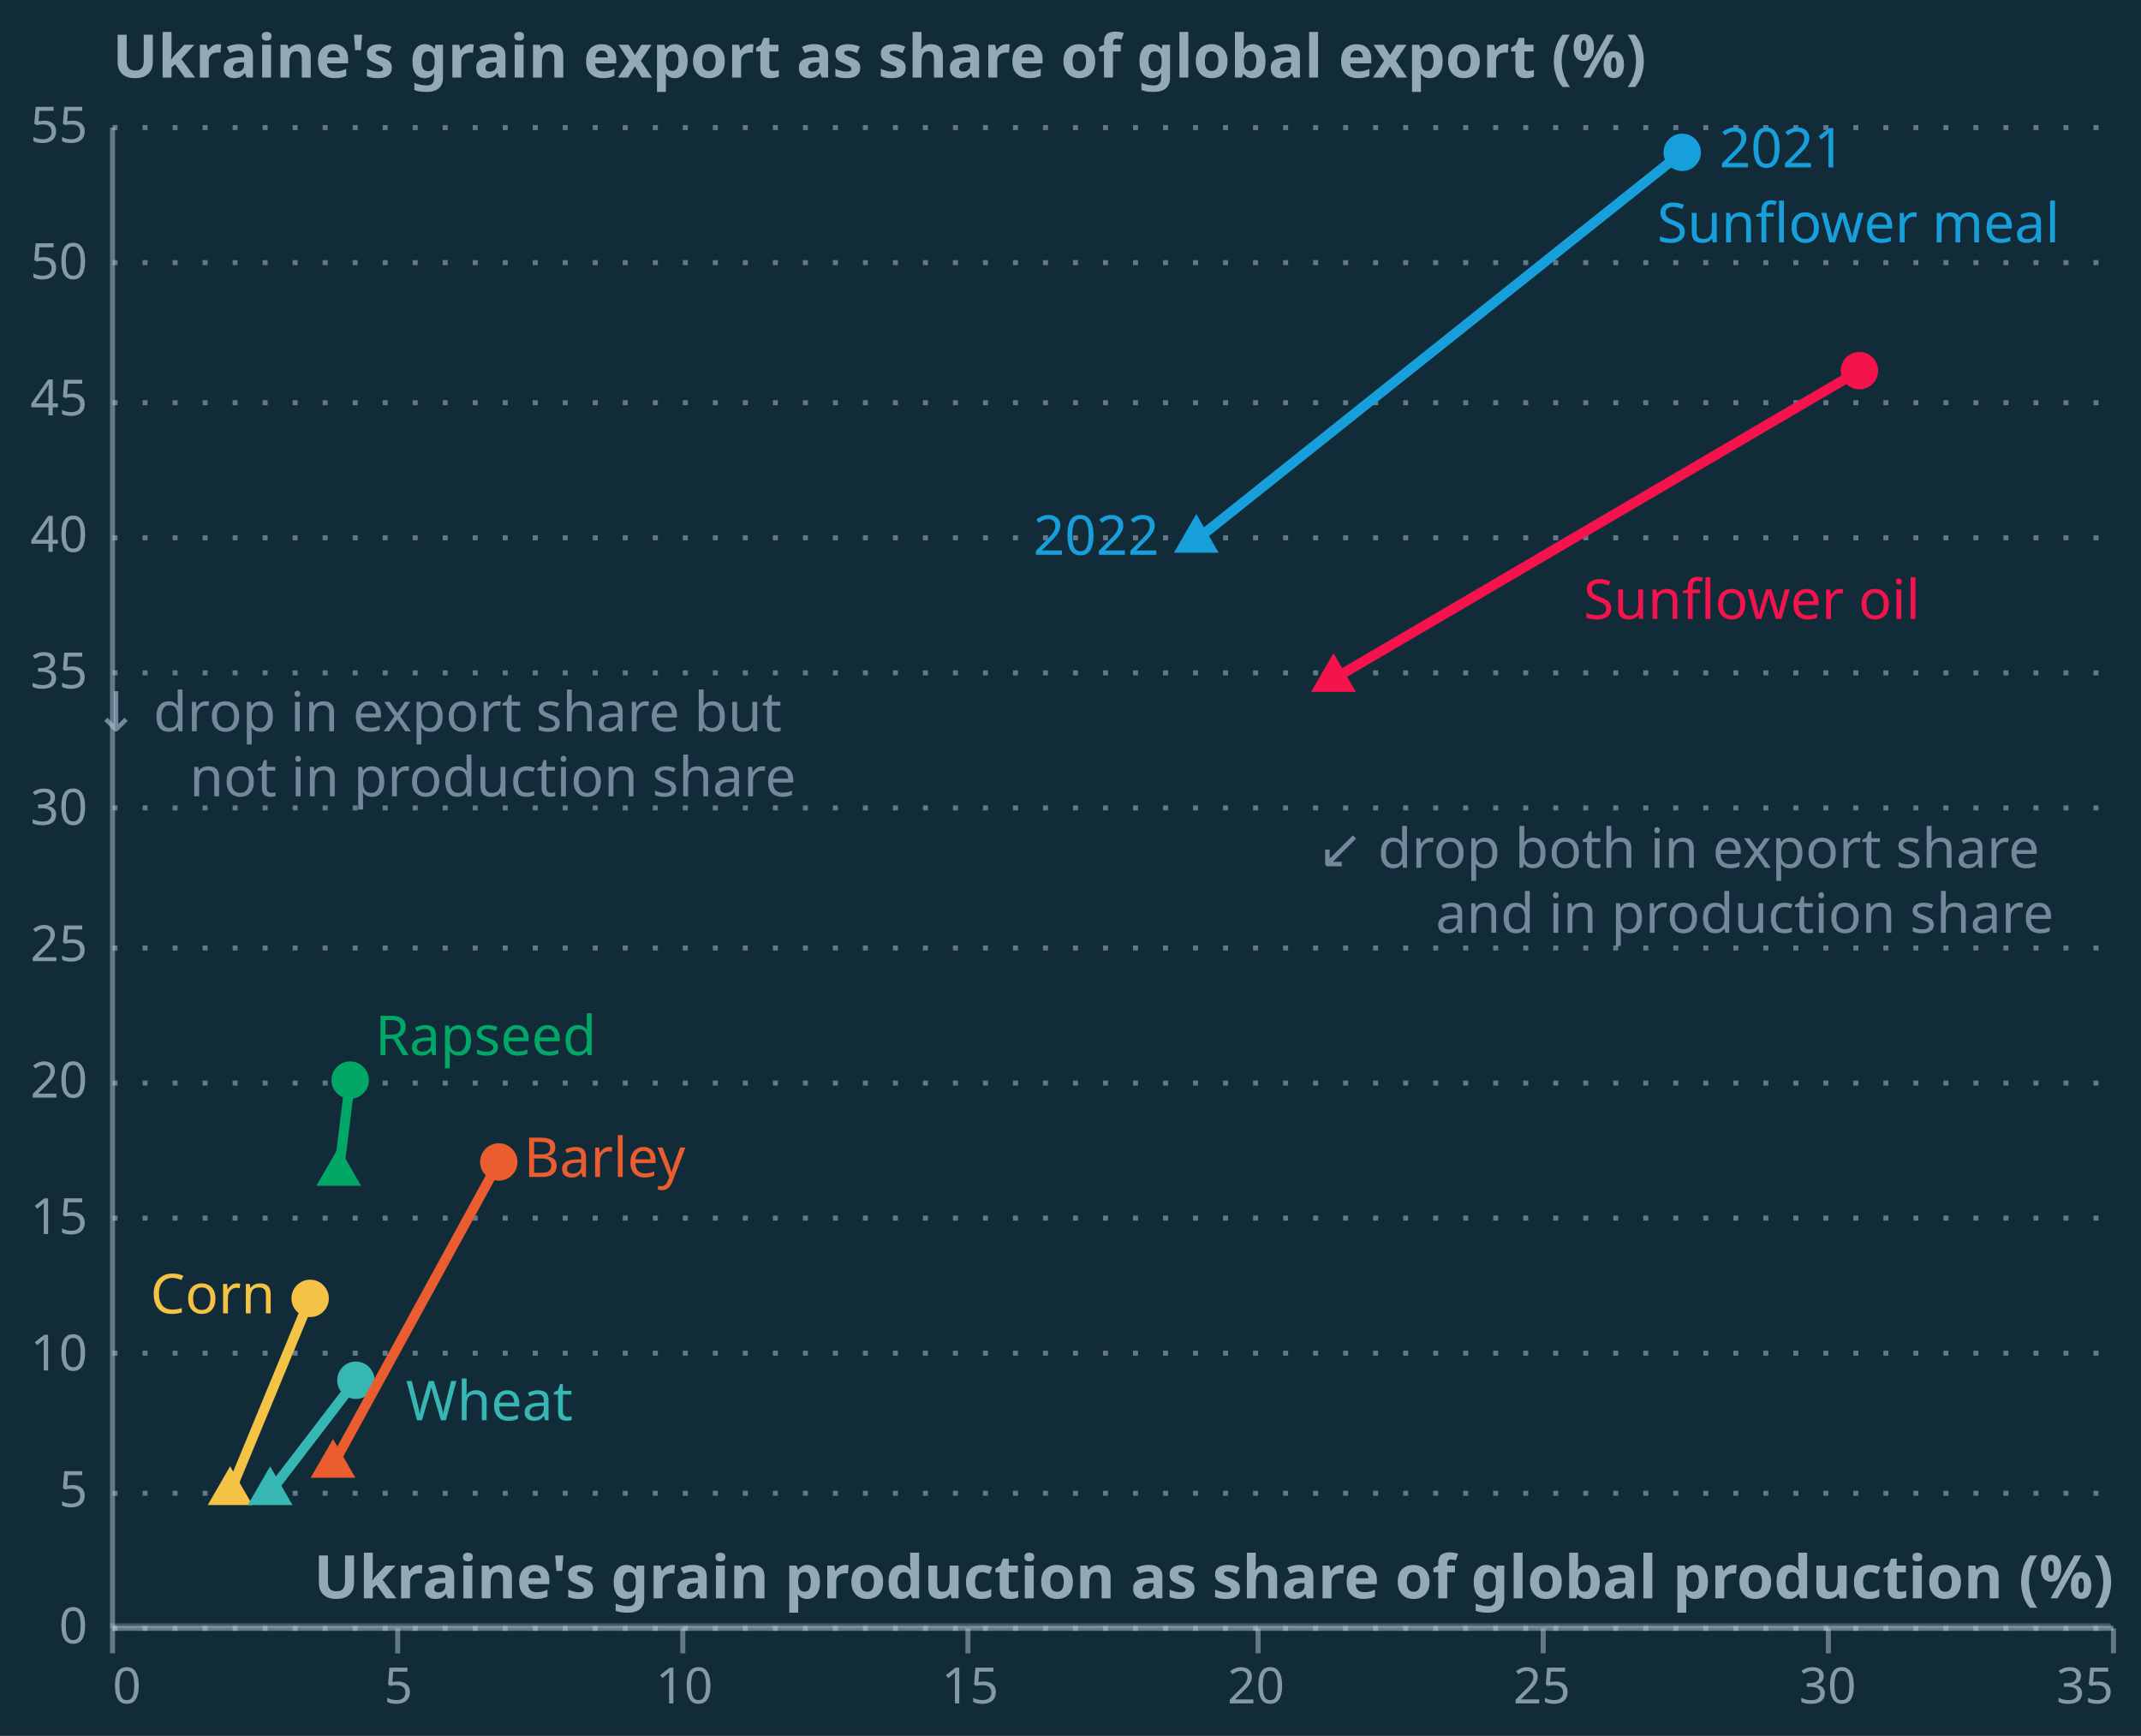
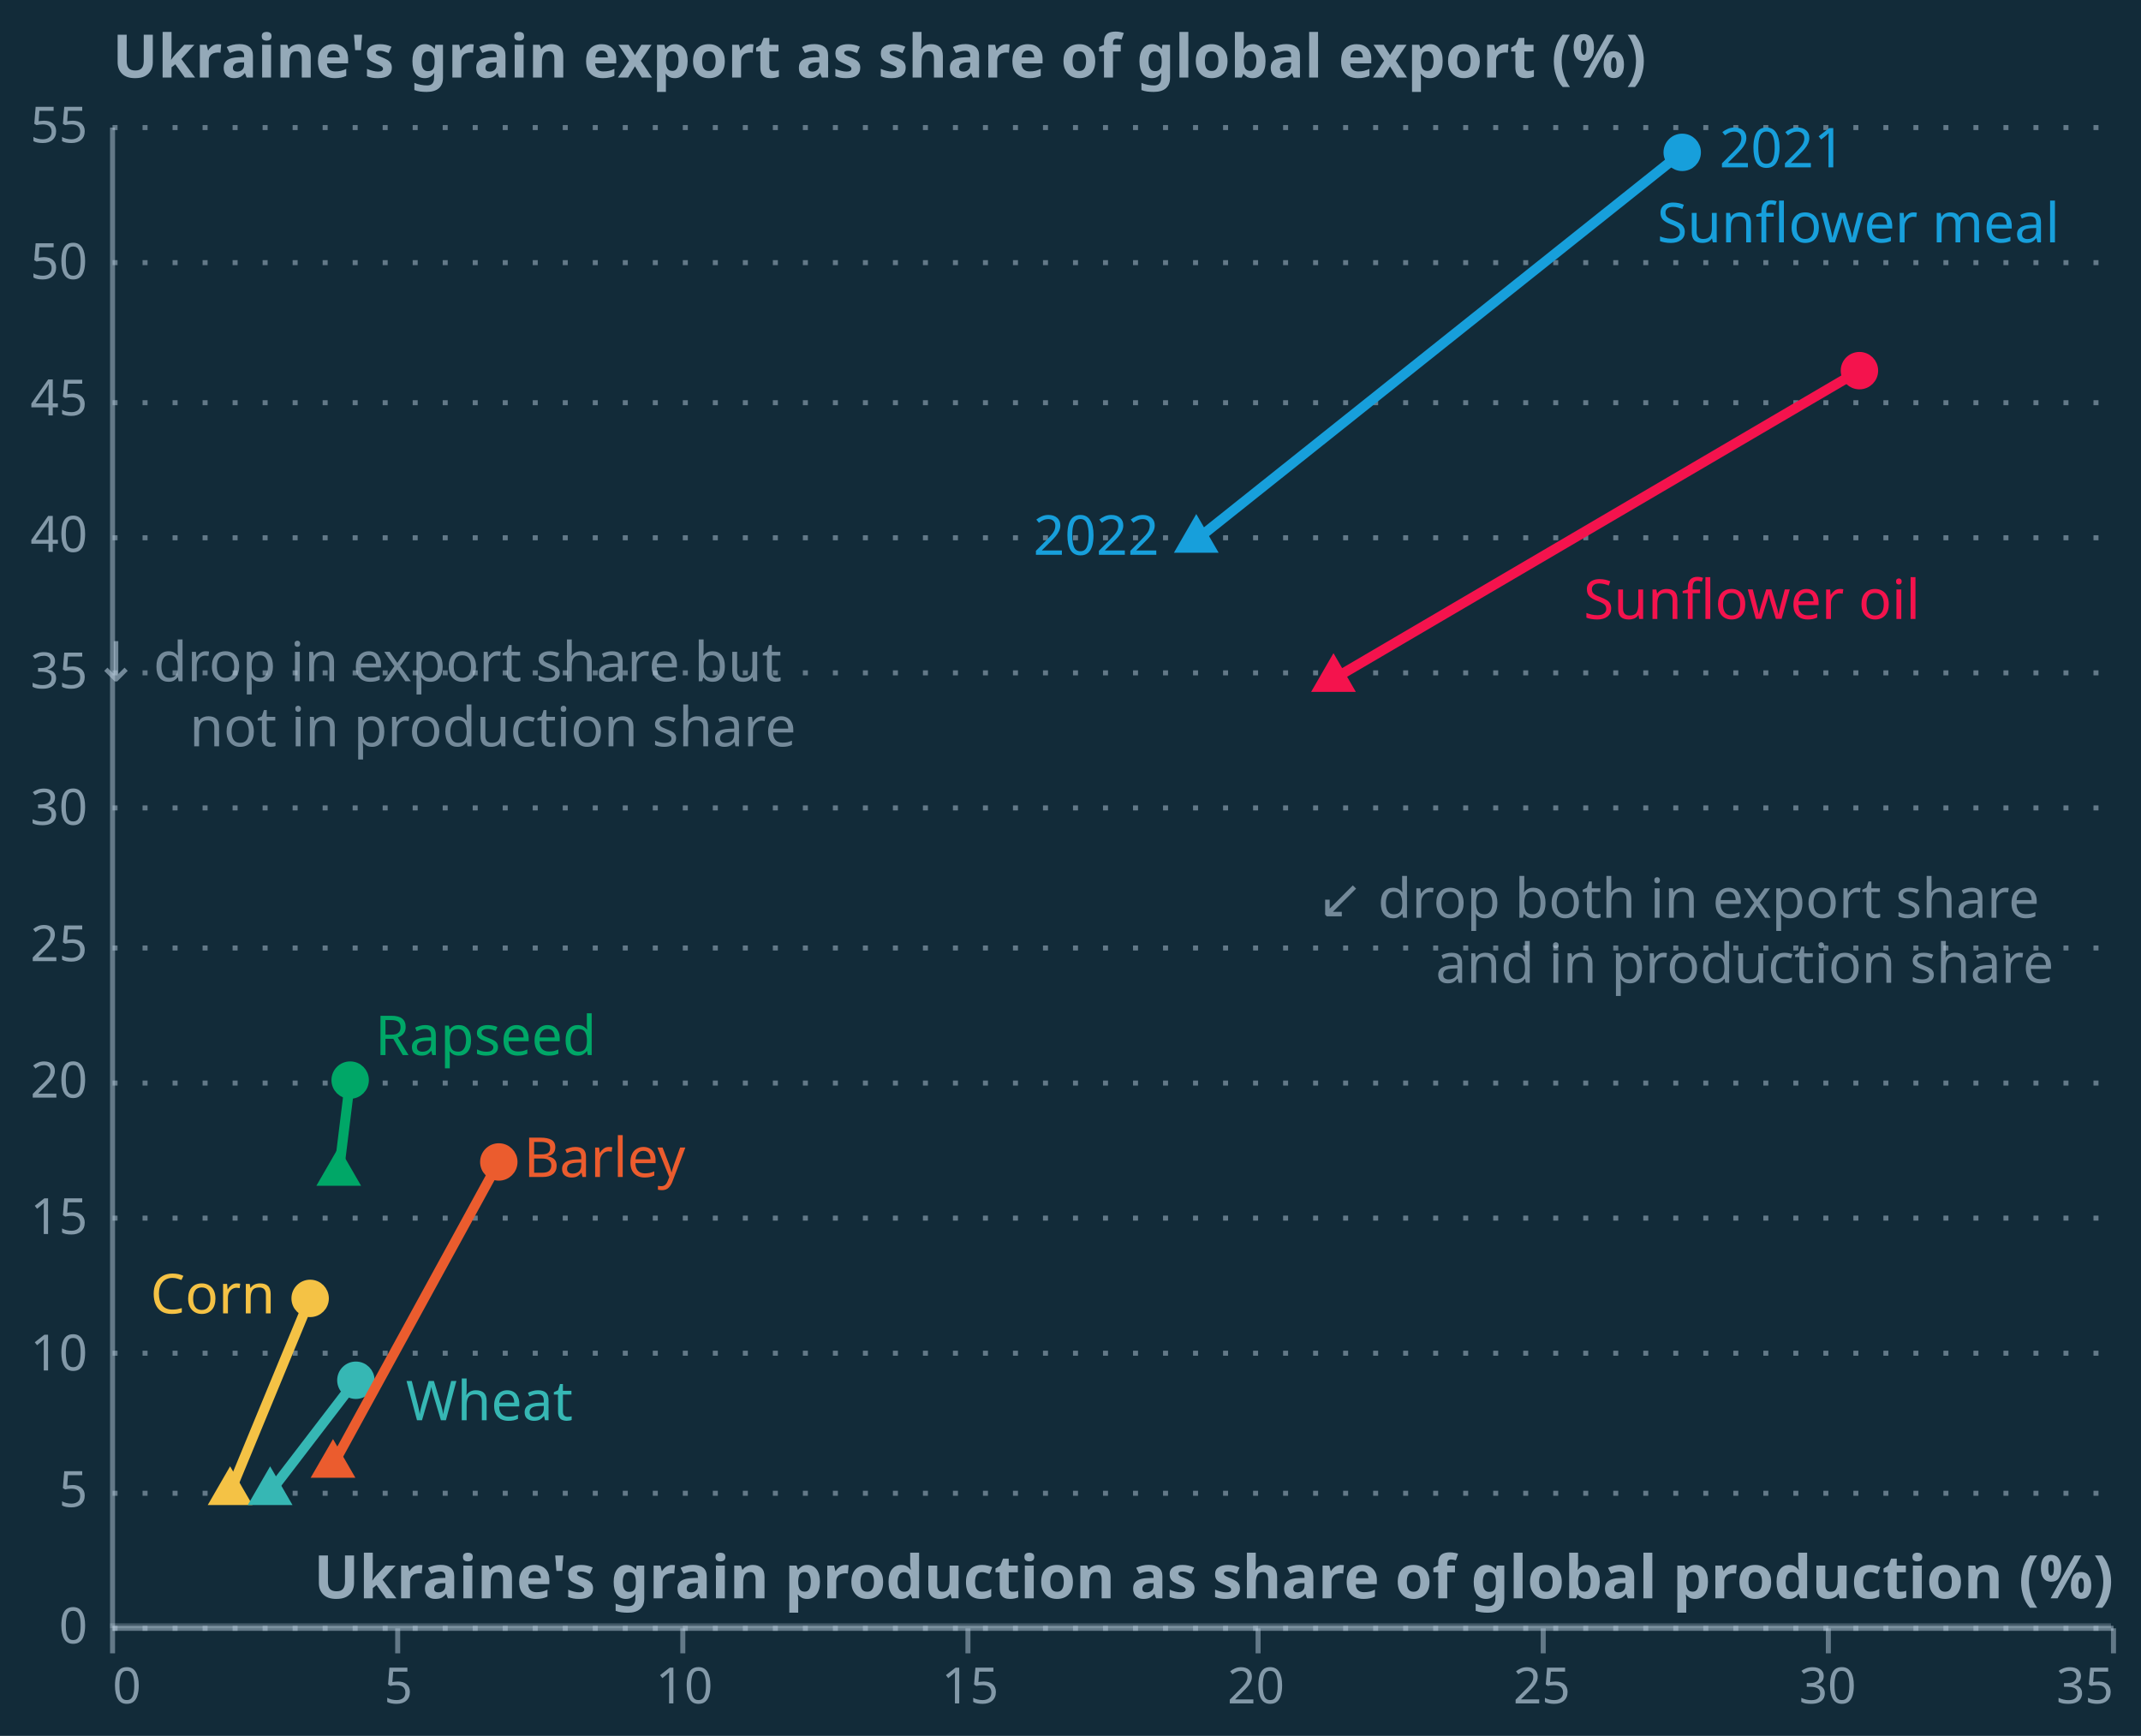
<svg xmlns="http://www.w3.org/2000/svg" version="1.1" class="marks" width="428" height="347" viewBox="0 0 428 347">
  <rect width="428" height="347" fill="#122B39" />
  <g fill="none" stroke-miterlimit="10" transform="translate(22,25)">
    <g class="mark-group role-frame root" role="graphics-object" aria-roledescription="group mark container">
      <g transform="translate(0,0)">
        <path class="background" aria-hidden="true" d="M0,0h400v300h-400Z" />
        <g>
          <g class="mark-group role-axis" aria-hidden="true">
            <g transform="translate(0.5,0.5)">
              <path class="background" aria-hidden="true" d="M0,0h0v0h0Z" pointer-events="none" />
              <g>
                <g class="mark-rule role-axis-grid" pointer-events="none">
                  <line transform="translate(0,300)" x2="400" y2="0" stroke="#b4c8d8" stroke-opacity="0.5" stroke-width="1" stroke-dasharray="1,5" opacity="1" />
                  <line transform="translate(0,273)" x2="400" y2="0" stroke="#b4c8d8" stroke-opacity="0.5" stroke-width="1" stroke-dasharray="1,5" opacity="1" />
                  <line transform="translate(0,245)" x2="400" y2="0" stroke="#b4c8d8" stroke-opacity="0.5" stroke-width="1" stroke-dasharray="1,5" opacity="1" />
                  <line transform="translate(0,218)" x2="400" y2="0" stroke="#b4c8d8" stroke-opacity="0.5" stroke-width="1" stroke-dasharray="1,5" opacity="1" />
                  <line transform="translate(0,191)" x2="400" y2="0" stroke="#b4c8d8" stroke-opacity="0.5" stroke-width="1" stroke-dasharray="1,5" opacity="1" />
                  <line transform="translate(0,164)" x2="400" y2="0" stroke="#b4c8d8" stroke-opacity="0.5" stroke-width="1" stroke-dasharray="1,5" opacity="1" />
                  <line transform="translate(0,136)" x2="400" y2="0" stroke="#b4c8d8" stroke-opacity="0.5" stroke-width="1" stroke-dasharray="1,5" opacity="1" />
                  <line transform="translate(0,109)" x2="400" y2="0" stroke="#b4c8d8" stroke-opacity="0.5" stroke-width="1" stroke-dasharray="1,5" opacity="1" />
                  <line transform="translate(0,82)" x2="400" y2="0" stroke="#b4c8d8" stroke-opacity="0.5" stroke-width="1" stroke-dasharray="1,5" opacity="1" />
                  <line transform="translate(0,55)" x2="400" y2="0" stroke="#b4c8d8" stroke-opacity="0.5" stroke-width="1" stroke-dasharray="1,5" opacity="1" />
                  <line transform="translate(0,27)" x2="400" y2="0" stroke="#b4c8d8" stroke-opacity="0.5" stroke-width="1" stroke-dasharray="1,5" opacity="1" />
                  <line transform="translate(0,0)" x2="400" y2="0" stroke="#b4c8d8" stroke-opacity="0.5" stroke-width="1" stroke-dasharray="1,5" opacity="1" />
                </g>
              </g>
              <path class="foreground" aria-hidden="true" d="" pointer-events="none" display="none" />
            </g>
          </g>
          <g class="mark-group role-axis" role="graphics-symbol" aria-roledescription="axis" aria-label="X-axis titled 'Ukraine's grain production as share of global production (%) ' for a linear scale with values from 0 to 35">
            <g transform="translate(0.5,300.5)">
              <path class="background" aria-hidden="true" d="M0,0h0v0h0Z" pointer-events="none" />
              <g>
                <g class="mark-rule role-axis-tick" pointer-events="none">
                  <line transform="translate(0,0)" x2="0" y2="5" stroke="#b4c8d8" stroke-opacity="0.5" stroke-width="1" opacity="1" />
                  <line transform="translate(57,0)" x2="0" y2="5" stroke="#b4c8d8" stroke-opacity="0.5" stroke-width="1" opacity="1" />
                  <line transform="translate(114,0)" x2="0" y2="5" stroke="#b4c8d8" stroke-opacity="0.5" stroke-width="1" opacity="1" />
                  <line transform="translate(171,0)" x2="0" y2="5" stroke="#b4c8d8" stroke-opacity="0.5" stroke-width="1" opacity="1" />
                  <line transform="translate(229,0)" x2="0" y2="5" stroke="#b4c8d8" stroke-opacity="0.5" stroke-width="1" opacity="1" />
                  <line transform="translate(286,0)" x2="0" y2="5" stroke="#b4c8d8" stroke-opacity="0.5" stroke-width="1" opacity="1" />
                  <line transform="translate(343,0)" x2="0" y2="5" stroke="#b4c8d8" stroke-opacity="0.5" stroke-width="1" opacity="1" />
                  <line transform="translate(400,0)" x2="0" y2="5" stroke="#b4c8d8" stroke-opacity="0.5" stroke-width="1" opacity="1" />
                </g>
                <g class="mark-text role-axis-label" pointer-events="none">
                  <text text-anchor="start" transform="translate(0,15)" font-family="Circular Std Book" font-size="10px" fill="#b4c8d8" fill-opacity="0.7" opacity="1">0</text>
                  <text text-anchor="middle" transform="translate(57.14286,15)" font-family="Circular Std Book" font-size="10px" fill="#b4c8d8" fill-opacity="0.7" opacity="1">5</text>
                  <text text-anchor="middle" transform="translate(114.2857,15)" font-family="Circular Std Book" font-size="10px" fill="#b4c8d8" fill-opacity="0.7" opacity="1">10</text>
                  <text text-anchor="middle" transform="translate(171.4286,15)" font-family="Circular Std Book" font-size="10px" fill="#b4c8d8" fill-opacity="0.7" opacity="1">15</text>
                  <text text-anchor="middle" transform="translate(228.5714,15)" font-family="Circular Std Book" font-size="10px" fill="#b4c8d8" fill-opacity="0.7" opacity="1">20</text>
                  <text text-anchor="middle" transform="translate(285.7143,15)" font-family="Circular Std Book" font-size="10px" fill="#b4c8d8" fill-opacity="0.7" opacity="1">25</text>
                  <text text-anchor="middle" transform="translate(342.8571,15)" font-family="Circular Std Book" font-size="10px" fill="#b4c8d8" fill-opacity="0.7" opacity="1">30</text>
                  <text text-anchor="end" transform="translate(400,15)" font-family="Circular Std Book" font-size="10px" fill="#b4c8d8" fill-opacity="0.7" opacity="1">35</text>
                </g>
                <g class="mark-rule role-axis-domain" pointer-events="none">
                  <line transform="translate(0,0)" x2="400" y2="0" stroke="#b4c8d8" stroke-opacity="0.5" stroke-width="1" opacity="1" />
                </g>
                <g class="mark-text role-axis-title" pointer-events="none">
                  <text text-anchor="end" transform="translate(400,-6)" font-family="Circular Std Book" font-size="12px" font-weight="bold" fill="#b4c8d8" fill-opacity="0.8" opacity="1">Ukraine's grain production as share of global production (%)</text>
                </g>
              </g>
              <path class="foreground" aria-hidden="true" d="" pointer-events="none" display="none" />
            </g>
          </g>
          <g class="mark-group role-axis" role="graphics-symbol" aria-roledescription="axis" aria-label="Y-axis titled 'Ukraine's grain export as share of global export (%)' for a linear scale with values from 0 to 55">
            <g transform="translate(0.5,0.5)">
              <path class="background" aria-hidden="true" d="M0,0h0v0h0Z" pointer-events="none" />
              <g>
                <g class="mark-text role-axis-label" pointer-events="none">
                  <text text-anchor="end" transform="translate(-5,303)" font-family="Circular Std Book" font-size="10px" fill="#b4c8d8" fill-opacity="0.7" opacity="1">0</text>
                  <text text-anchor="end" transform="translate(-5,275.7273)" font-family="Circular Std Book" font-size="10px" fill="#b4c8d8" fill-opacity="0.7" opacity="1">5</text>
                  <text text-anchor="end" transform="translate(-5,248.4545)" font-family="Circular Std Book" font-size="10px" fill="#b4c8d8" fill-opacity="0.7" opacity="1">10</text>
                  <text text-anchor="end" transform="translate(-5,221.1818)" font-family="Circular Std Book" font-size="10px" fill="#b4c8d8" fill-opacity="0.7" opacity="1">15</text>
                  <text text-anchor="end" transform="translate(-5,193.9091)" font-family="Circular Std Book" font-size="10px" fill="#b4c8d8" fill-opacity="0.7" opacity="1">20</text>
                  <text text-anchor="end" transform="translate(-5,166.6364)" font-family="Circular Std Book" font-size="10px" fill="#b4c8d8" fill-opacity="0.7" opacity="1">25</text>
                  <text text-anchor="end" transform="translate(-5,139.3636)" font-family="Circular Std Book" font-size="10px" fill="#b4c8d8" fill-opacity="0.7" opacity="1">30</text>
                  <text text-anchor="end" transform="translate(-5,112.0909)" font-family="Circular Std Book" font-size="10px" fill="#b4c8d8" fill-opacity="0.7" opacity="1">35</text>
                  <text text-anchor="end" transform="translate(-5,84.81818)" font-family="Circular Std Book" font-size="10px" fill="#b4c8d8" fill-opacity="0.7" opacity="1">40</text>
                  <text text-anchor="end" transform="translate(-5,57.54545)" font-family="Circular Std Book" font-size="10px" fill="#b4c8d8" fill-opacity="0.7" opacity="1">45</text>
                  <text text-anchor="end" transform="translate(-5,30.27273)" font-family="Circular Std Book" font-size="10px" fill="#b4c8d8" fill-opacity="0.7" opacity="1">50</text>
                  <text text-anchor="end" transform="translate(-5,3)" font-family="Circular Std Book" font-size="10px" fill="#b4c8d8" fill-opacity="0.7" opacity="1">55</text>
                </g>
                <g class="mark-rule role-axis-domain" pointer-events="none">
                  <line transform="translate(0,300)" x2="0" y2="-300" stroke="#b4c8d8" stroke-opacity="0.5" stroke-width="1" opacity="1" />
                </g>
                <g class="mark-text role-axis-title" pointer-events="none">
                  <text text-anchor="start" transform="translate(0,-10)" font-family="Circular Std Book" font-size="12px" font-weight="bold" fill="#b4c8d8" fill-opacity="0.8" opacity="1">Ukraine's grain export as share of global export (%)</text>
                </g>
              </g>
              <path class="foreground" aria-hidden="true" d="" pointer-events="none" display="none" />
            </g>
          </g>
          <g class="mark-line role-mark layer_0_marks" role="graphics-object" aria-roledescription="line mark container">
            <path aria-label="x: 0; y: 0" role="graphics-symbol" aria-roledescription="line mark" d="M0,300L400,300" stroke="#b4c8d8" stroke-width="1" opacity="0.3" />
          </g>
          <g class="mark-symbol role-mark layer_1_marks" role="graphics-object" aria-roledescription="symbol mark container">
            <path aria-label="prod: 3.5; exp: 12; product: Corn" role="graphics-symbol" aria-roledescription="point" transform="translate(40,234.5455)" d="M2.739,0A2.739,2.739,0,1,1,-2.739,0A2.739,2.739,0,1,1,2.739,0" fill="#F4C245" stroke="#F4C245" stroke-width="2" opacity="1" />
            <path aria-label="prod: 4.3; exp: 9; product: Wheat" role="graphics-symbol" aria-roledescription="point" transform="translate(49.14286,250.9091)" d="M2.739,0A2.739,2.739,0,1,1,-2.739,0A2.739,2.739,0,1,1,2.739,0" fill="#36B7B4" stroke="#36B7B4" stroke-width="2" opacity="1" />
            <path aria-label="prod: 30.6; exp: 46; product: Sunflower oil" role="graphics-symbol" aria-roledescription="point" transform="translate(349.7143,49.09091)" d="M2.739,0A2.739,2.739,0,1,1,-2.739,0A2.739,2.739,0,1,1,2.739,0" fill="#F4134D" stroke="#F4134D" stroke-width="2" opacity="1" />
            <path aria-label="prod: 27.5; exp: 54; product: Sunflower meal" role="graphics-symbol" aria-roledescription="point" transform="translate(314.2857,5.454545)" d="M2.739,0A2.739,2.739,0,1,1,-2.739,0A2.739,2.739,0,1,1,2.739,0" fill="#179FDB" stroke="#179FDB" stroke-width="2" opacity="1" />
            <path aria-label="prod: 6.8; exp: 17; product: Barley" role="graphics-symbol" aria-roledescription="point" transform="translate(77.71429,207.2727)" d="M2.739,0A2.739,2.739,0,1,1,-2.739,0A2.739,2.739,0,1,1,2.739,0" fill="#EB5C2E" stroke="#EB5C2E" stroke-width="2" opacity="1" />
            <path aria-label="prod: 4.2; exp: 20; product: Rapseed" role="graphics-symbol" aria-roledescription="point" transform="translate(48,190.9091)" d="M2.739,0A2.739,2.739,0,1,1,-2.739,0A2.739,2.739,0,1,1,2.739,0" fill="#00A767" stroke="#00A767" stroke-width="2" opacity="1" />
          </g>
          <g class="mark-symbol role-mark layer_2_marks" role="graphics-object" aria-roledescription="symbol mark container">
            <path aria-label="prod: 2.1; exp: 4.9; product: Corn" role="graphics-symbol" aria-roledescription="point" transform="translate(24,273.2727)" d="M0,-3.162L-2.739,1.581L2.739,1.581Z" fill="#F4C245" stroke="#F4C245" stroke-width="2" opacity="1" />
            <path aria-label="prod: 2.8; exp: 4.9; product: Wheat" role="graphics-symbol" aria-roledescription="point" transform="translate(32,273.2727)" d="M0,-3.162L-2.739,1.581L2.739,1.581Z" fill="#36B7B4" stroke="#36B7B4" stroke-width="2" opacity="1" />
            <path aria-label="prod: 21.4; exp: 34.7; product: Sunflower oil" role="graphics-symbol" aria-roledescription="point" transform="translate(244.5714,110.7273)" d="M0,-3.162L-2.739,1.581L2.739,1.581Z" fill="#F4134D" stroke="#F4134D" stroke-width="2" opacity="1" />
            <path aria-label="prod: 19; exp: 39.8; product: Sunflower meal" role="graphics-symbol" aria-roledescription="point" transform="translate(217.1429,82.90909)" d="M0,-3.162L-2.739,1.581L2.739,1.581Z" fill="#179FDB" stroke="#179FDB" stroke-width="2" opacity="1" />
            <path aria-label="prod: 3.9; exp: 5.9; product: Barley" role="graphics-symbol" aria-roledescription="point" transform="translate(44.57143,267.8182)" d="M0,-3.162L-2.739,1.581L2.739,1.581Z" fill="#EB5C2E" stroke="#EB5C2E" stroke-width="2" opacity="1" />
            <path aria-label="prod: 4; exp: 16.6; product: Rapseed" role="graphics-symbol" aria-roledescription="point" transform="translate(45.71429,209.4545)" d="M0,-3.162L-2.739,1.581L2.739,1.581Z" fill="#00A767" stroke="#00A767" stroke-width="2" opacity="1" />
          </g>
          <g class="mark-group role-scope layer_3_pathgroup" role="graphics-object" aria-roledescription="group mark container">
            <g transform="translate(0,0)">
              <path class="background" aria-hidden="true" d="M0,0h400v300h-400Z" />
              <g>
                <g class="mark-line role-mark layer_3_marks" role="graphics-object" aria-roledescription="line mark container">
                  <path aria-label="prod: 2.1; exp: 4.9; product: Corn" role="graphics-symbol" aria-roledescription="line mark" d="M24,273.273L40,234.545" stroke="#F4C245" stroke-width="2" />
                </g>
              </g>
              <path class="foreground" aria-hidden="true" d="" display="none" />
            </g>
            <g transform="translate(0,0)">
              <path class="background" aria-hidden="true" d="M0,0h400v300h-400Z" />
              <g>
                <g class="mark-line role-mark layer_3_marks" role="graphics-object" aria-roledescription="line mark container">
                  <path aria-label="prod: 2.8; exp: 4.9; product: Wheat" role="graphics-symbol" aria-roledescription="line mark" d="M32,273.273L49.143,250.909" stroke="#36B7B4" stroke-width="2" />
                </g>
              </g>
              <path class="foreground" aria-hidden="true" d="" display="none" />
            </g>
            <g transform="translate(0,0)">
              <path class="background" aria-hidden="true" d="M0,0h400v300h-400Z" />
              <g>
                <g class="mark-line role-mark layer_3_marks" role="graphics-object" aria-roledescription="line mark container">
                  <path aria-label="prod: 21.4; exp: 34.7; product: Sunflower oil" role="graphics-symbol" aria-roledescription="line mark" d="M244.571,110.727L349.714,49.091" stroke="#F4134D" stroke-width="2" />
                </g>
              </g>
              <path class="foreground" aria-hidden="true" d="" display="none" />
            </g>
            <g transform="translate(0,0)">
              <path class="background" aria-hidden="true" d="M0,0h400v300h-400Z" />
              <g>
                <g class="mark-line role-mark layer_3_marks" role="graphics-object" aria-roledescription="line mark container">
                  <path aria-label="prod: 19; exp: 39.8; product: Sunflower meal" role="graphics-symbol" aria-roledescription="line mark" d="M217.143,82.909L314.286,5.455" stroke="#179FDB" stroke-width="2" />
                </g>
              </g>
              <path class="foreground" aria-hidden="true" d="" display="none" />
            </g>
            <g transform="translate(0,0)">
              <path class="background" aria-hidden="true" d="M0,0h400v300h-400Z" />
              <g>
                <g class="mark-line role-mark layer_3_marks" role="graphics-object" aria-roledescription="line mark container">
                  <path aria-label="prod: 3.9; exp: 5.9; product: Barley" role="graphics-symbol" aria-roledescription="line mark" d="M44.571,267.818L77.714,207.273" stroke="#EB5C2E" stroke-width="2" />
                </g>
              </g>
              <path class="foreground" aria-hidden="true" d="" display="none" />
            </g>
            <g transform="translate(0,0)">
              <path class="background" aria-hidden="true" d="M0,0h400v300h-400Z" />
              <g>
                <g class="mark-line role-mark layer_3_marks" role="graphics-object" aria-roledescription="line mark container">
                  <path aria-label="prod: 4; exp: 16.6; product: Rapseed" role="graphics-symbol" aria-roledescription="line mark" d="M45.714,209.455L48,190.909" stroke="#00A767" stroke-width="2" />
                </g>
              </g>
              <path class="foreground" aria-hidden="true" d="" display="none" />
            </g>
          </g>
          <g class="mark-text role-mark layer_4_marks" role="graphics-object" aria-roledescription="text mark container">
            <text aria-label="prod: 27.5; exp: 54; year: 2021" role="graphics-symbol" aria-roledescription="text mark" text-anchor="middle" transform="translate(334.2857,8.454545)" font-family="Circular Std Book" font-size="11px" fill="#179FDB">2021</text>
          </g>
          <g class="mark-text role-mark layer_5_marks" role="graphics-object" aria-roledescription="text mark container">
            <text aria-label="prod: 19; exp: 39.8; year: 2022" role="graphics-symbol" aria-roledescription="text mark" text-anchor="middle" transform="translate(197.1429,85.90909)" font-family="Circular Std Book" font-size="11px" fill="#179FDB">2022</text>
          </g>
          <g class="mark-text role-mark layer_6_marks" role="graphics-object" aria-roledescription="text mark container">
            <text aria-label="prod: 27.5; exp: 54; product: Sunflower meal" role="graphics-symbol" aria-roledescription="text mark" text-anchor="start" transform="translate(309.2857,23.45455)" font-family="Circular Std Book" font-size="11px" fill="#179FDB">Sunflower meal</text>
          </g>
          <g class="mark-text role-mark layer_7_marks" role="graphics-object" aria-roledescription="text mark container">
            <text aria-label="prod: 21.4; exp: 34.7; product: Sunflower oil" role="graphics-symbol" aria-roledescription="text mark" text-anchor="start" transform="translate(294.5714,98.72727)" font-family="Circular Std Book" font-size="11px" fill="#F4134D">Sunflower oil</text>
          </g>
          <g class="mark-text role-mark layer_8_marks" role="graphics-object" aria-roledescription="text mark container">
            <text aria-label="prod: 4.3; exp: 9; product: Wheat" role="graphics-symbol" aria-roledescription="text mark" text-anchor="start" transform="translate(59.14286,258.9091)" font-family="Circular Std Book" font-size="11px" fill="#36B7B4">Wheat</text>
          </g>
          <g class="mark-text role-mark layer_9_marks" role="graphics-object" aria-roledescription="text mark container">
            <text aria-label="prod: 4.2; exp: 20; product: Rapseed" role="graphics-symbol" aria-roledescription="text mark" text-anchor="start" transform="translate(53,185.9091)" font-family="Circular Std Book" font-size="11px" fill="#00A767">Rapseed</text>
          </g>
          <g class="mark-text role-mark layer_10_marks" role="graphics-object" aria-roledescription="text mark container">
            <text aria-label="prod: 3.5; exp: 12; product: Corn" role="graphics-symbol" aria-roledescription="text mark" text-anchor="end" transform="translate(33,237.5455)" font-family="Circular Std Book" font-size="11px" fill="#F4C245">Corn</text>
          </g>
          <g class="mark-text role-mark layer_11_marks" role="graphics-object" aria-roledescription="text mark container">
            <text aria-label="prod: 6.8; exp: 17; product: Barley" role="graphics-symbol" aria-roledescription="text mark" text-anchor="start" transform="translate(82.71429,210.2727)" font-family="Circular Std Book" font-size="11px" fill="#EB5C2E">Barley</text>
          </g>
          <g class="mark-text role-mark layer_12_marks" role="graphics-object" aria-roledescription="text mark container">
-             <text aria-label="x: 12; y: 31.5; t: ↓ drop in export share but,not in production share" role="graphics-symbol" aria-roledescription="text mark" text-anchor="end" transform="translate(137.1429,121.1818)" font-family="Circular Std Book" font-size="11px" fill="#b4c8d8" opacity="0.6">
+             <text aria-label="x: 12; y: 31.5; t: ↓ drop in export share but,not in production share" role="graphics-symbol" aria-roledescription="text mark" text-anchor="end" transform="translate(137.1429,111.1818)" font-family="Circular Std Book" font-size="11px" fill="#b4c8d8" opacity="0.6">
              <tspan>↓ drop in export share but</tspan>
              <tspan x="0" dy="13">not in production share</tspan>
            </text>
          </g>
          <g class="mark-text role-mark layer_13_marks" role="graphics-object" aria-roledescription="text mark container">
-             <text aria-label="x: 34; y: 26.5; t: ↙ drop both in export share,‪‪and in production share" role="graphics-symbol" aria-roledescription="text mark" text-anchor="end" transform="translate(388.5714,148.4545)" font-family="Circular Std Book" font-size="11px" fill="#b4c8d8" opacity="0.6">
+             <text aria-label="x: 34; y: 26.5; t: ↙ drop both in export share,‪‪and in production share" role="graphics-symbol" aria-roledescription="text mark" text-anchor="end" transform="translate(388.5714,158.4545)" font-family="Circular Std Book" font-size="11px" fill="#b4c8d8" opacity="0.6">
              <tspan>↙ drop both in export share</tspan>
              <tspan x="0" dy="13">‪‪and in production share</tspan>
            </text>
          </g>
        </g>
        <path class="foreground" aria-hidden="true" d="" display="none" />
      </g>
    </g>
  </g>
</svg>
